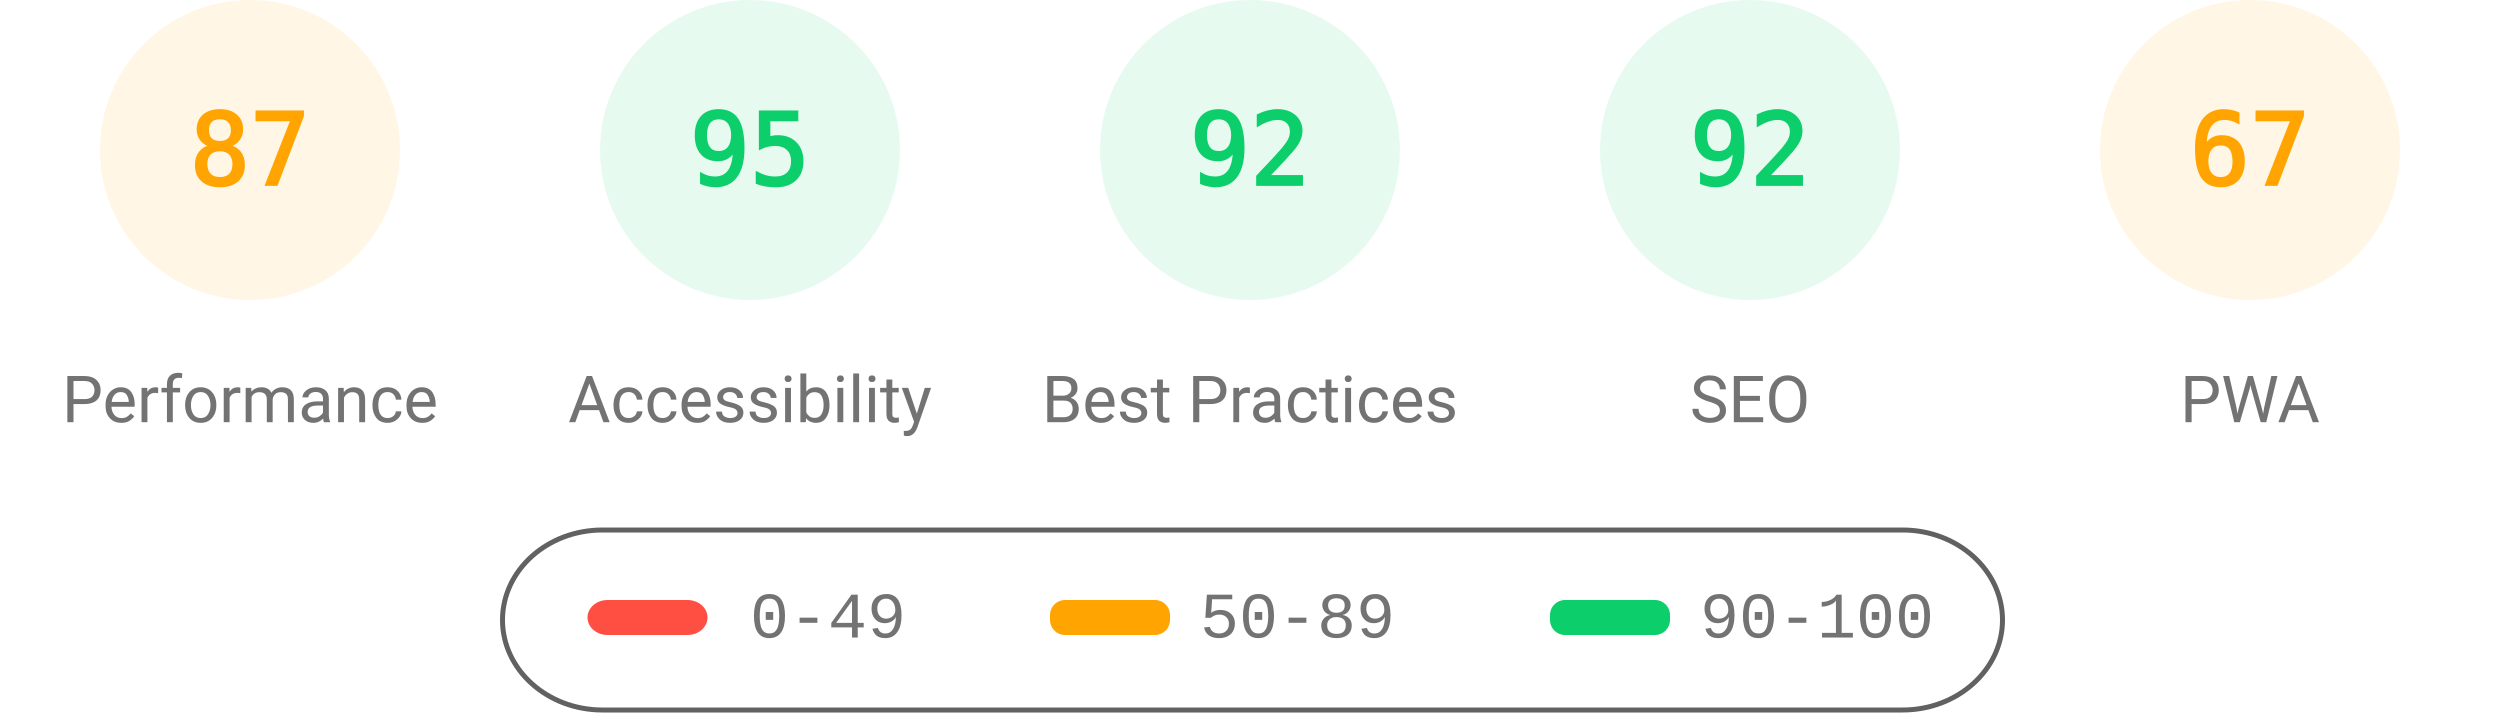
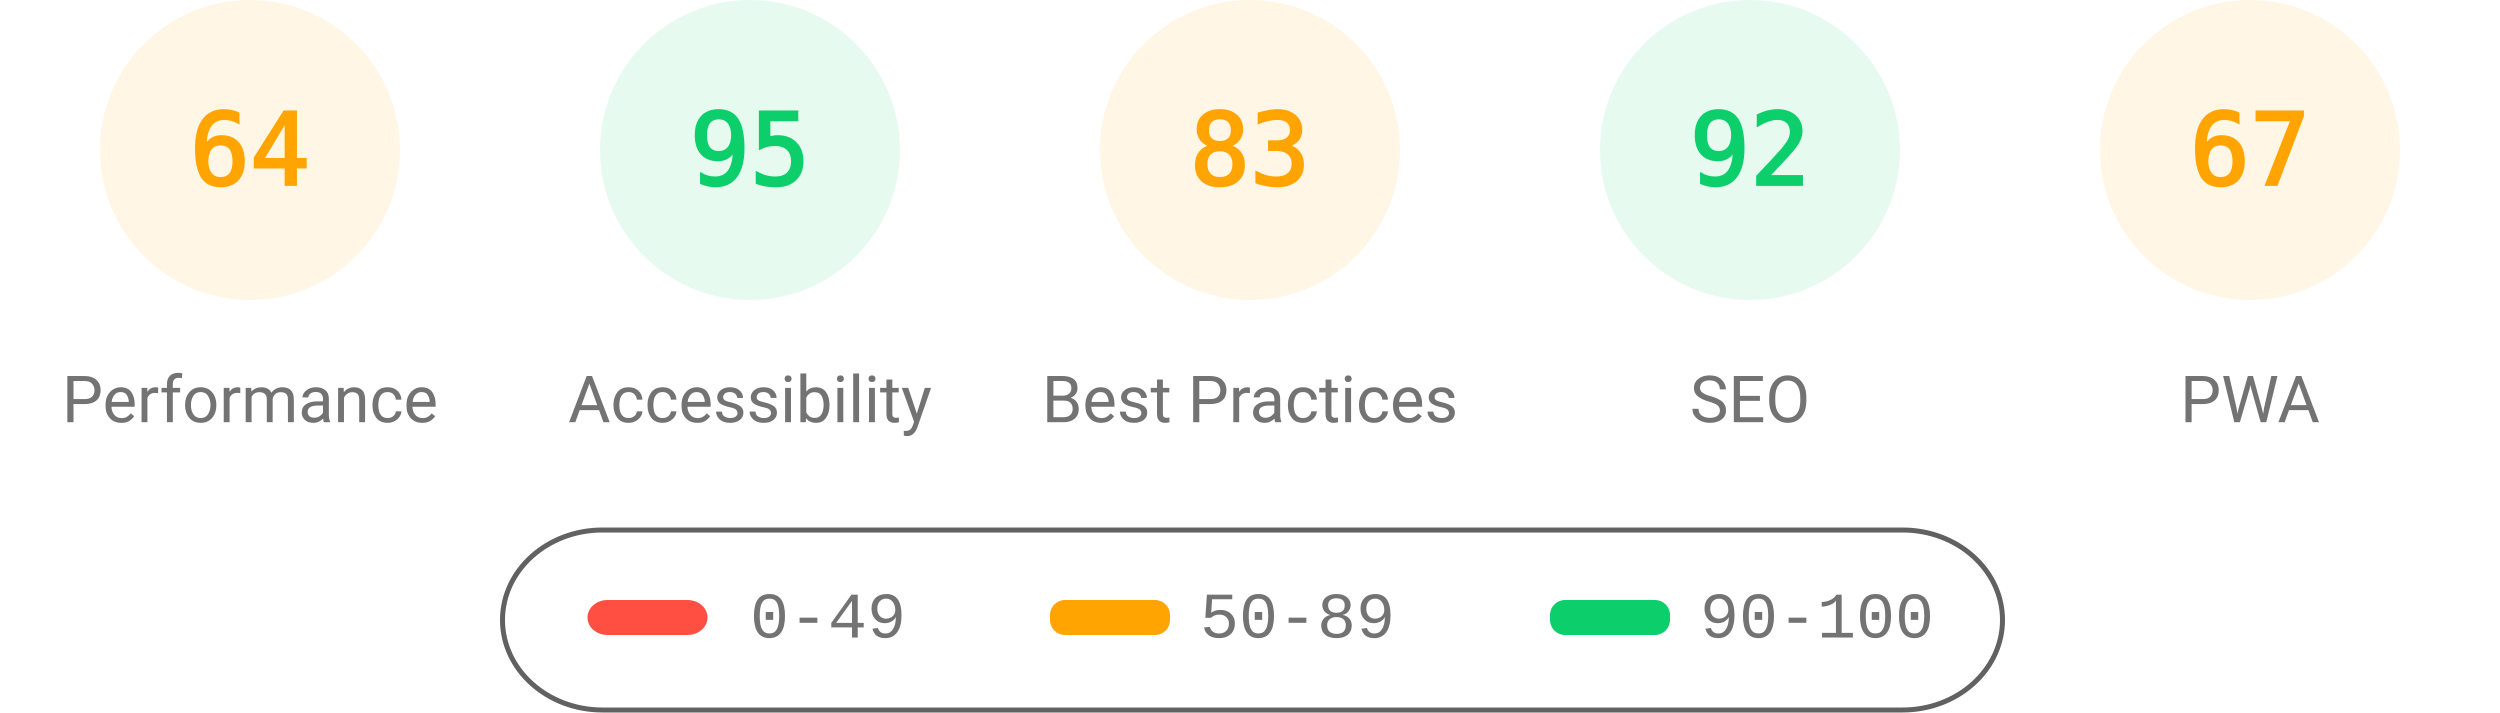
<svg xmlns="http://www.w3.org/2000/svg" fill="none" width="1000" height="285">
  <style>.gauge-base{opacity:.1}.gauge-arc{fill:none;animation-delay:250ms;stroke-linecap:round;transform:rotate(-90deg);transform-origin:100px 60px;animation:load-gauge 1s ease forwards}.guage-text{font-size:40px;font-family:monospace;text-align:center}.guage-red{color:#ff4e42;fill:#ff4e42;stroke:#ff4e42}.guage-orange{color:#ffa400;fill:#ffa400;stroke:#ffa400}.guage-green{color:#0cce6b;fill:#0cce6b;stroke:#0cce6b}.guage-undefined{color:#5c5c5c;fill:#5c5c5c;stroke:#5c5c5c}.guage-title{color:#737373;fill:#737373;stroke:none;font-size:26px;line-height:26px;font-family:Roboto,Halvetica,Arial,sans-serif}@keyframes load-gauge{from{stroke-dasharray:0 352.858}}</style>
  <svg class="guage-div guage-perf guage-orange" viewBox="0 0 200 200" width="200" height="200">
    <circle class="gauge-base" r="56" cx="100" cy="60" stroke-width="8" />
-     <circle class="gauge-arc guage-arc-1" r="56" cx="100" cy="60" stroke-width="8" style="stroke-dasharray:306.116,351.858" />
-     <text class="guage-text" x="100" y="60" alignment-baseline="central" dominant-baseline="central" text-anchor="middle">87</text>
+     <circle class="gauge-arc guage-arc-1" r="56" cx="100" cy="60" stroke-width="8" style="stroke-dasharray:225.189,351.858" />
+     <text class="guage-text" x="100" y="60" alignment-baseline="central" dominant-baseline="central" text-anchor="middle">64</text>
    <text class="guage-title" x="100" y="160" alignment-baseline="central" dominant-baseline="central" text-anchor="middle">Performance</text>
  </svg>
  <svg class="guage-div guage-acc guage-green" viewBox="0 0 200 200" width="200" height="200" x="200">
    <circle class="gauge-base" r="56" cx="100" cy="60" stroke-width="8" />
    <circle class="gauge-arc guage-arc-2" r="56" cx="100" cy="60" stroke-width="8" style="stroke-dasharray:334.265,351.858" />
    <text class="guage-text" x="100" y="60" alignment-baseline="central" dominant-baseline="central" text-anchor="middle">95</text>
    <text class="guage-title" x="100" y="160" alignment-baseline="central" dominant-baseline="central" text-anchor="middle">Accessibility</text>
  </svg>
-   <svg class="guage-div guage-best guage-green" viewBox="0 0 200 200" width="200" height="200" x="400">
+   <svg class="guage-div guage-best guage-orange" viewBox="0 0 200 200" width="200" height="200" x="400">
    <circle class="gauge-base" r="56" cx="100" cy="60" stroke-width="8" />
-     <circle class="gauge-arc guage-arc-3" r="56" cx="100" cy="60" stroke-width="8" style="stroke-dasharray:323.709,351.858" />
-     <text class="guage-text" x="100" y="60" alignment-baseline="central" dominant-baseline="central" text-anchor="middle">92</text>
+     <circle class="gauge-arc guage-arc-3" r="56" cx="100" cy="60" stroke-width="8" style="stroke-dasharray:292.042,351.858" />
+     <text class="guage-text" x="100" y="60" alignment-baseline="central" dominant-baseline="central" text-anchor="middle">83</text>
    <text class="guage-title" x="100" y="160" alignment-baseline="central" dominant-baseline="central" text-anchor="middle">Best Practices</text>
  </svg>
  <svg class="guage-div guage-seo guage-green" viewBox="0 0 200 200" width="200" height="200" x="600">
    <circle class="gauge-base" r="56" cx="100" cy="60" stroke-width="8" />
    <circle class="gauge-arc guage-arc-4" r="56" cx="100" cy="60" stroke-width="8" style="stroke-dasharray:323.709,351.858" />
    <text class="guage-text" x="100" y="60" alignment-baseline="central" dominant-baseline="central" text-anchor="middle">92</text>
    <text class="guage-title" x="100" y="160" alignment-baseline="central" dominant-baseline="central" text-anchor="middle">SEO</text>
  </svg>
  <svg class="guage-div guage-pwa guage-orange" viewBox="0 0 200 200" width="200" height="200" x="800">
    <circle class="gauge-base" r="56" cx="100" cy="60" stroke-width="8" />
    <circle class="gauge-arc guage-arc-4" r="56" cx="100" cy="60" stroke-width="8" style="stroke-dasharray:235.745,351.858" />
    <text class="guage-text" x="100" y="60" alignment-baseline="central" dominant-baseline="central" text-anchor="middle">67</text>
    <text class="guage-title" x="100" y="160" alignment-baseline="central" dominant-baseline="central" text-anchor="middle">PWA</text>
  </svg>
  <svg width="604" height="76" x="200" y="210">
    <path fill="none" id="canvas_background" d="M-1-1h604v80H-1z" />
    <rect fill-opacity="0" stroke="#616161" stroke-width="2" rx="40" id="svg_2" height="72" width="600" y="2" x="1" fill="#000" />
    <rect stroke="#000" rx="8" id="svg_3" height="14" width="48" y="30" x="35" stroke-opacity="null" stroke-width="0" fill="#ff4e42" />
    <rect stroke="#000" rx="6" id="svg_4" height="14" width="48" y="30" x="220" stroke-opacity="null" stroke-width="0" fill="#ffa400" />
    <rect stroke="#000" rx="6" id="svg_5" height="14" width="48" y="30" x="420" stroke-opacity="null" stroke-width="0" fill="#0cce6b" />
    <text xml:space="preserve" text-anchor="start" font-family="'Courier New', Courier, monospace" font-size="26" id="svg_6" y="45" x="100" stroke-opacity="null" stroke-width="0" stroke="#000" fill="#737373">0-49</text>
    <text xml:space="preserve" text-anchor="start" font-family="'Courier New', Courier, monospace" font-size="26" id="svg_7" y="45" x="280" stroke-opacity="null" stroke-width="0" stroke="#000" fill="#737373">50-89</text>
    <text xml:space="preserve" text-anchor="start" font-family="'Courier New', Courier, monospace" font-size="26" id="svg_8" y="45" x="480" stroke-opacity="null" stroke-width="0" stroke="#000" fill="#737373">90-100</text>
  </svg>
</svg>
